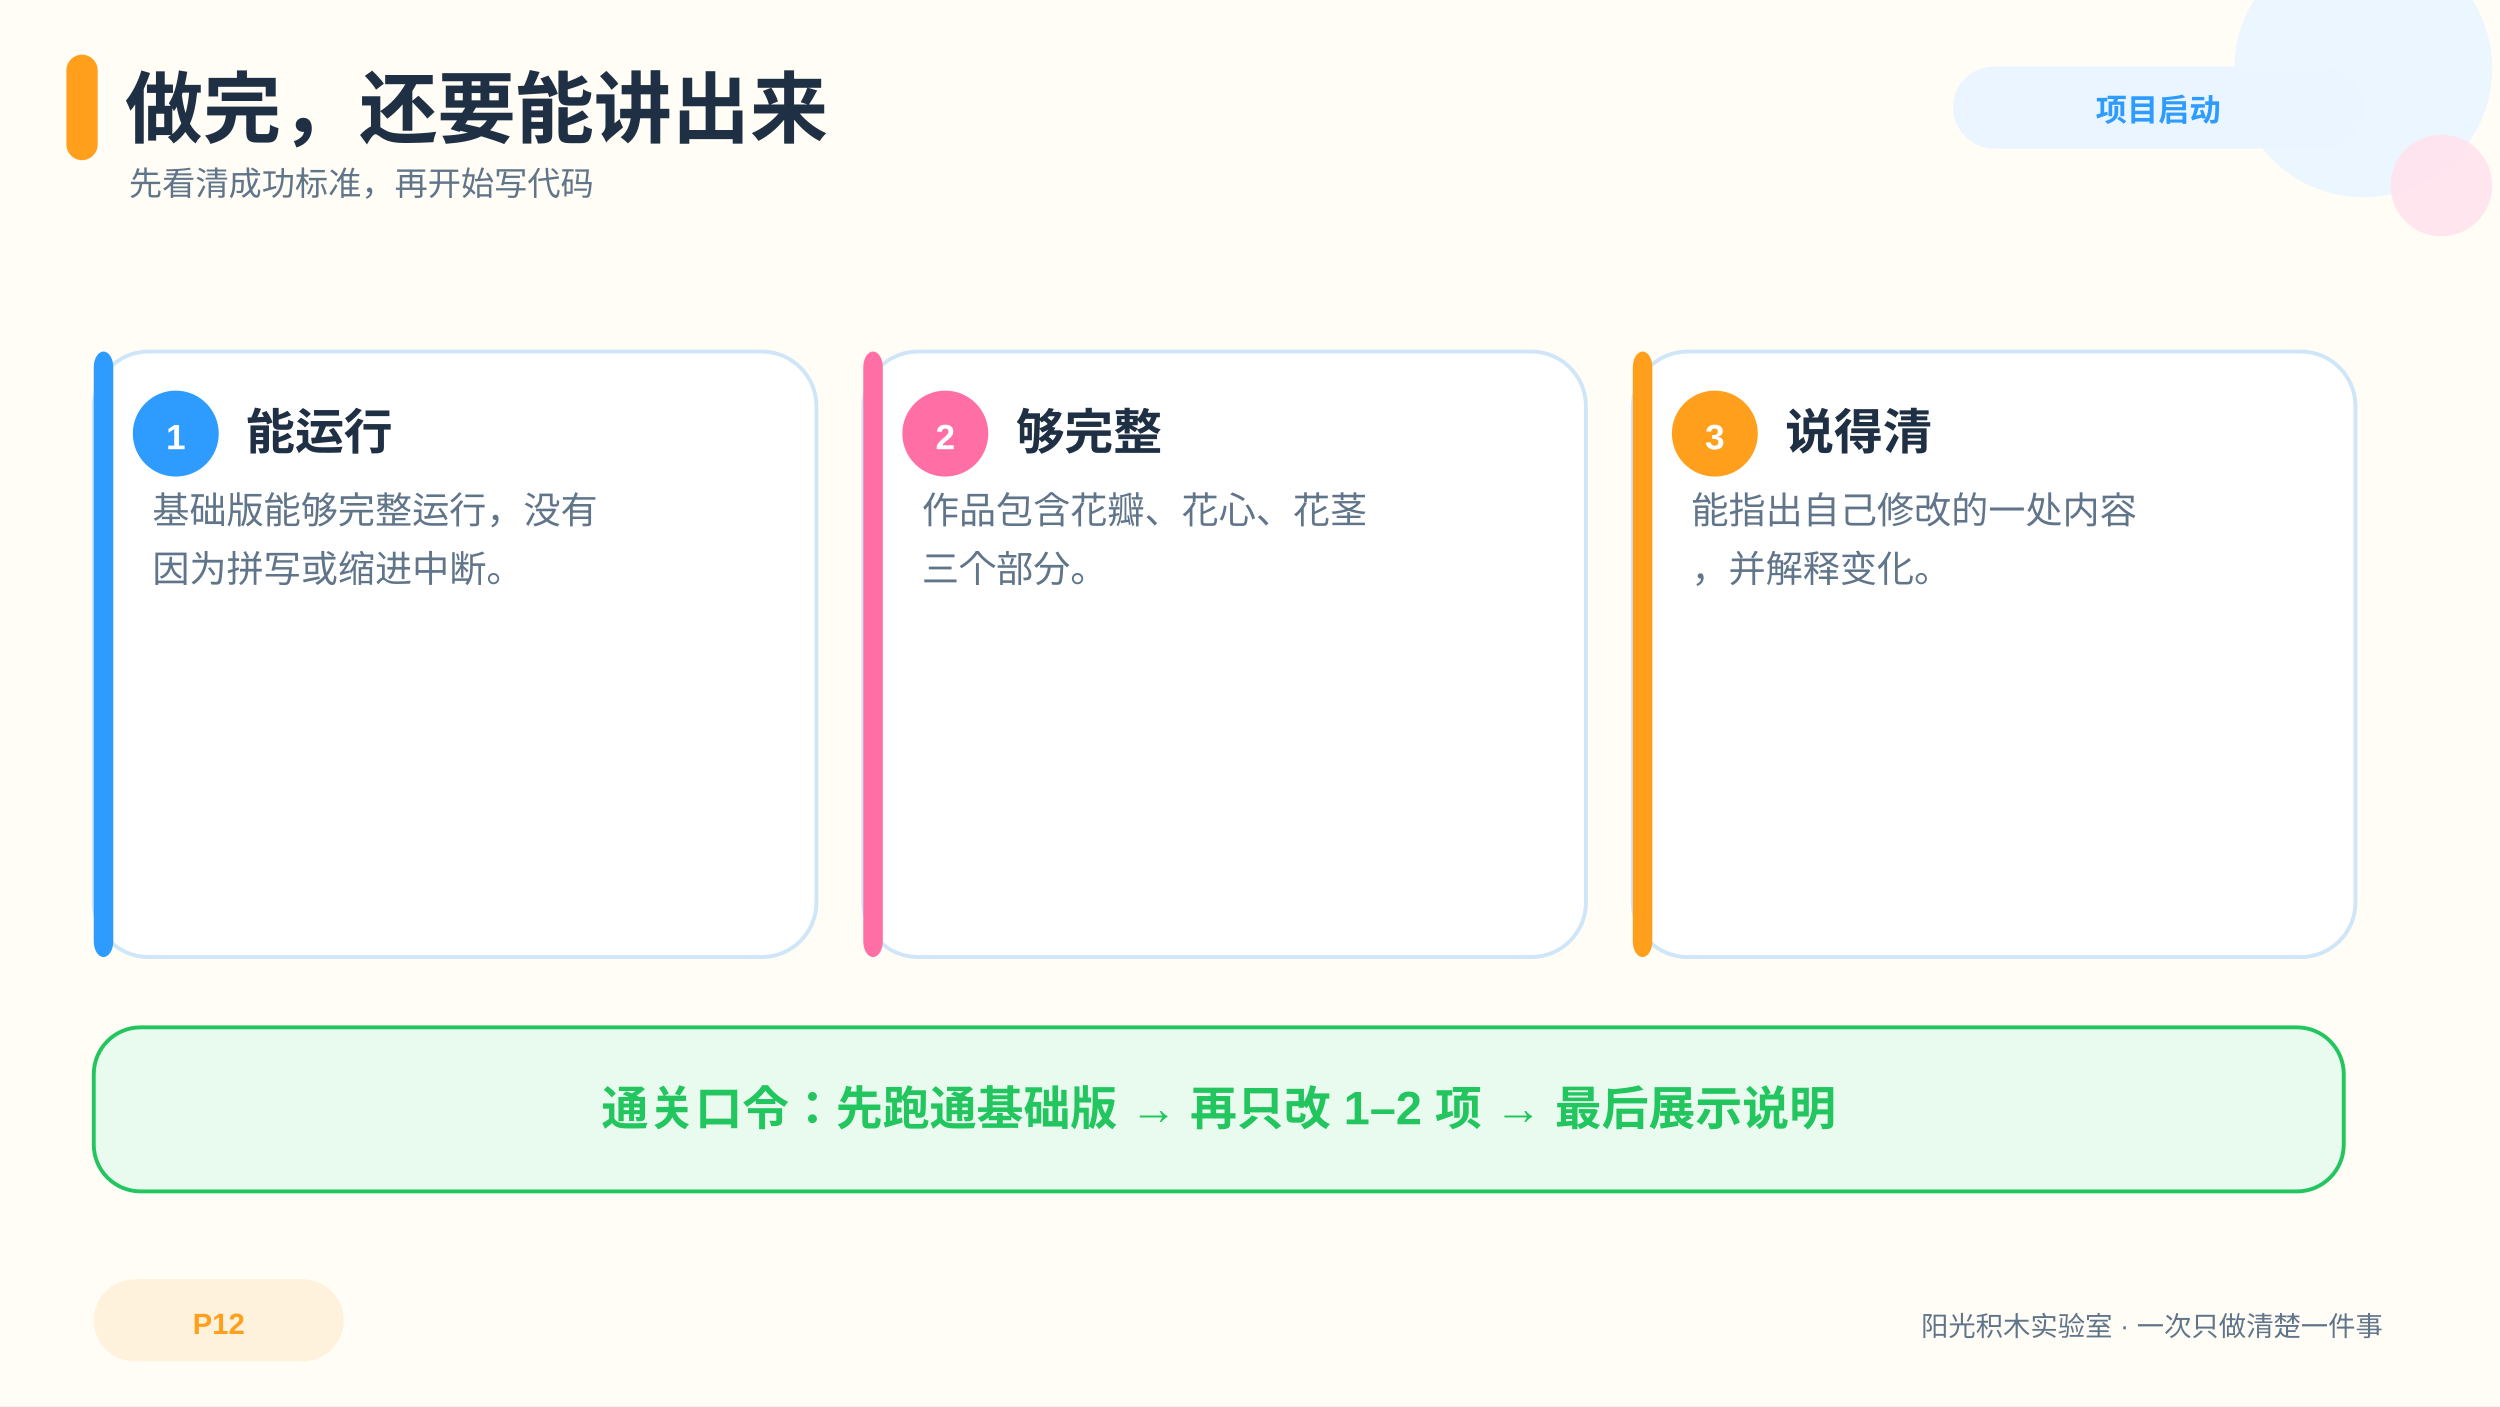
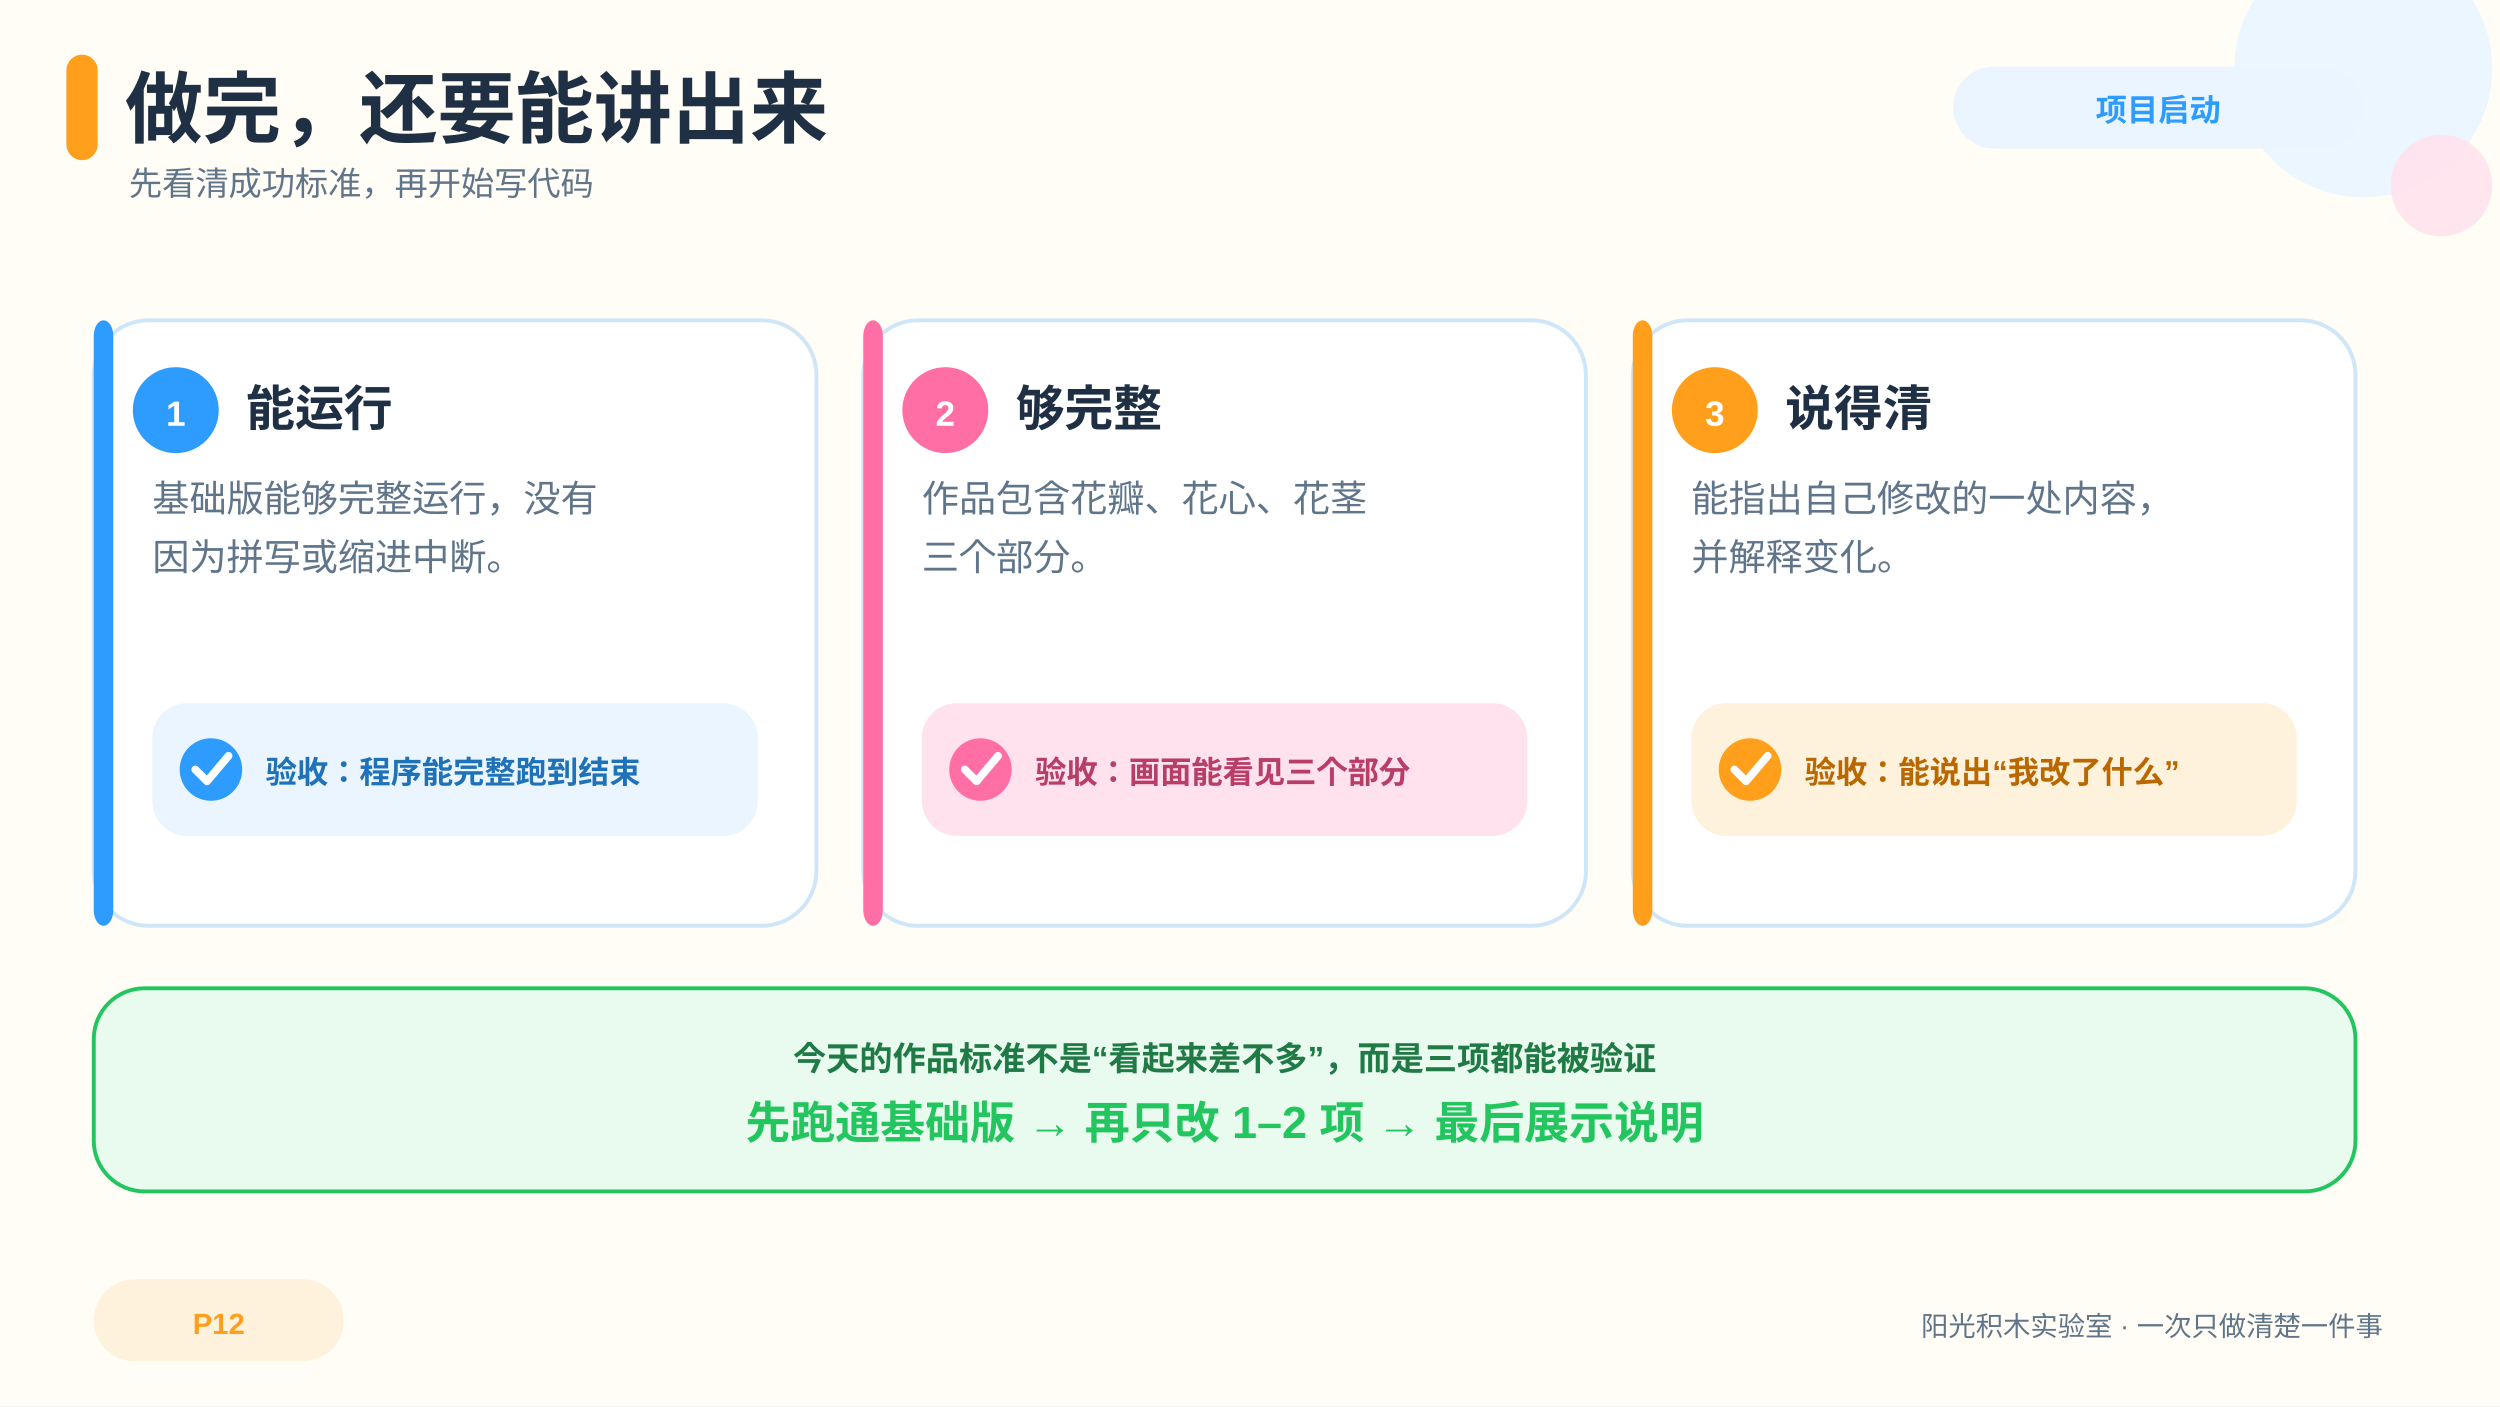
<svg xmlns="http://www.w3.org/2000/svg" viewBox="0 0 1280 720" data-pptx-page-role="content" font-family="Microsoft YaHei, Arial, sans-serif">
  <rect x="0" y="0" width="1280" height="720" rx="0" fill="#FFFDF5" id="page-bg" />
  <circle cx="1210" cy="35" r="66" fill="#EAF5FF" opacity="0.9" />
  <circle cx="1250" cy="95" r="26" fill="#FFE2ED" opacity="0.9" />
  <rect x="34" y="28" width="16" height="54" rx="8" fill="#FF9F1C" />
  <text x="64" y="70" font-family="YouYuan, Microsoft YaHei, sans-serif" font-size="40" font-weight="700" fill="#203044" text-anchor="start">做完，还要能讲出来</text>
  <text x="66" y="100" font-family="Microsoft YaHei, Arial, sans-serif" font-size="17" font-weight="400" fill="#60758A" text-anchor="start">先看清成功标准，再开始写代码</text>
  <rect x="1000" y="34" width="210" height="42" rx="21" fill="#EAF5FF" />
-   <text x="1105.0" y="62" font-family="Microsoft YaHei, Arial, sans-serif" font-size="16" font-weight="700" fill="#2E9BFF" text-anchor="middle">项目启动</text>
+   <text x="1105" y="62" font-family="Microsoft YaHei, Arial, sans-serif" font-size="16" font-weight="700" fill="#2E9BFF" text-anchor="middle">项目启动</text>
  <rect x="48" y="655" width="128" height="42" rx="21" fill="#FFF2DC" />
-   <text x="112.0" y="683" font-family="Microsoft YaHei, Arial, sans-serif" font-size="15" font-weight="700" fill="#FF9F1C" text-anchor="middle">P12</text>
-   <rect x="48" y="180" width="370" height="310" rx="28" fill="#FFFFFF" stroke="#CFE5F8" stroke-width="2" />
-   <rect x="48" y="180" width="10" height="310" rx="8" fill="#2E9BFF" />
-   <circle cx="90" cy="222" r="22" fill="#2E9BFF" />
-   <text x="90" y="230" font-family="Microsoft YaHei, Arial, sans-serif" font-size="18" font-weight="700" fill="#FFFFFF" text-anchor="middle">1</text>
-   <text x="126" y="230" font-family="Microsoft YaHei, Arial, sans-serif" font-size="25" font-weight="700" fill="#203044" text-anchor="start">能运行</text>
-   <text fill="#60758A" font-family="Microsoft YaHei, Arial, sans-serif" text-anchor="start" font-size="19" font-weight="400" x="78" y="268">基础版能够完整运行，没有</text>
-   <text fill="#60758A" font-family="Microsoft YaHei, Arial, sans-serif" text-anchor="start" font-size="19" font-weight="400" x="78" y="298">因为拼写或缩进中断。</text>
-   <rect x="442" y="180" width="370" height="310" rx="28" fill="#FFFFFF" stroke="#CFE5F8" stroke-width="2" />
-   <rect x="442" y="180" width="10" height="310" rx="8" fill="#FF6FA5" />
-   <circle cx="484" cy="222" r="22" fill="#FF6FA5" />
-   <text x="484" y="230" font-family="Microsoft YaHei, Arial, sans-serif" font-size="18" font-weight="700" fill="#FFFFFF" text-anchor="middle">2</text>
-   <text x="520" y="230" font-family="Microsoft YaHei, Arial, sans-serif" font-size="25" font-weight="700" fill="#203044" text-anchor="start">够完整</text>
-   <text fill="#60758A" font-family="Microsoft YaHei, Arial, sans-serif" text-anchor="start" font-size="19" font-weight="400" x="472" y="268">作品包含花瓣、花心、花茎</text>
-   <text fill="#60758A" font-family="Microsoft YaHei, Arial, sans-serif" text-anchor="start" font-size="19" font-weight="400" x="472" y="298">三个部分。</text>
-   <rect x="836" y="180" width="370" height="310" rx="28" fill="#FFFFFF" stroke="#CFE5F8" stroke-width="2" />
-   <rect x="836" y="180" width="10" height="310" rx="8" fill="#FF9F1C" />
-   <circle cx="878" cy="222" r="22" fill="#FF9F1C" />
-   <text x="878" y="230" font-family="Microsoft YaHei, Arial, sans-serif" font-size="18" font-weight="700" fill="#FFFFFF" text-anchor="middle">3</text>
-   <text x="914" y="230" font-family="Microsoft YaHei, Arial, sans-serif" font-size="25" font-weight="700" fill="#203044" text-anchor="start">说得清</text>
-   <text fill="#60758A" font-family="Microsoft YaHei, Arial, sans-serif" text-anchor="start" font-size="19" font-weight="400" x="866" y="268">能指出自己修改的一处内容</text>
-   <text fill="#60758A" font-family="Microsoft YaHei, Arial, sans-serif" text-anchor="start" font-size="19" font-weight="400" x="866" y="298">，并解释变化。</text>
-   <rect x="48" y="526" width="1152" height="84" rx="24" fill="#E9FBEF" stroke="#22C55E" stroke-width="2" />
-   <text x="624" y="576" font-family="Microsoft YaHei, Arial, sans-serif" font-size="24" font-weight="700" fill="#22C55E" text-anchor="middle">通关口令：先跑通基础版 → 再只改 1–2 项 → 最后展示说明</text>
+   <text x="112" y="683" font-family="Microsoft YaHei, Arial, sans-serif" font-size="15" font-weight="700" fill="#FF9F1C" text-anchor="middle">P12</text>
+   <rect x="48" y="164" width="370" height="310" rx="28" fill="#FFFFFF" stroke="#CFE5F8" stroke-width="2" />
+   <rect x="48" y="164" width="10" height="310" rx="8" fill="#2E9BFF" />
+   <circle cx="90" cy="210" r="22" fill="#2E9BFF" />
+   <text x="90" y="218" font-family="Microsoft YaHei, Arial, sans-serif" font-size="18" font-weight="700" fill="#FFFFFF" text-anchor="middle">1</text>
+   <text x="126" y="218" font-family="Microsoft YaHei, Arial, sans-serif" font-size="25" font-weight="700" fill="#203044" text-anchor="start">能运行</text>
+   <text font-family="Microsoft YaHei, Arial, sans-serif" font-weight="400" fill="#60758A" text-anchor="start" font-size="19" x="78" y="262">基础版能够完整运行，没有</text>
+   <text font-family="Microsoft YaHei, Arial, sans-serif" font-weight="400" fill="#60758A" text-anchor="start" font-size="19" x="78" y="292">因为拼写或缩进中断。</text>
+   <rect x="78" y="360" width="310" height="68" rx="18" fill="#EAF5FF" />
+   <circle cx="108" cy="394" r="16" fill="#2E9BFF" />
+   <path d="M100 394 L106 400 L117 387" fill="none" stroke="#FFFFFF" stroke-width="4" stroke-linecap="round" stroke-linejoin="round" />
+   <text x="136" y="401" font-family="Microsoft YaHei, Arial, sans-serif" font-size="16" font-weight="700" fill="#2072B8" text-anchor="start">验收：程序能完整跑到结束</text>
+   <rect x="442" y="164" width="370" height="310" rx="28" fill="#FFFFFF" stroke="#CFE5F8" stroke-width="2" />
+   <rect x="442" y="164" width="10" height="310" rx="8" fill="#FF6FA5" />
+   <circle cx="484" cy="210" r="22" fill="#FF6FA5" />
+   <text x="484" y="218" font-family="Microsoft YaHei, Arial, sans-serif" font-size="18" font-weight="700" fill="#FFFFFF" text-anchor="middle">2</text>
+   <text x="520" y="218" font-family="Microsoft YaHei, Arial, sans-serif" font-size="25" font-weight="700" fill="#203044" text-anchor="start">够完整</text>
+   <text font-family="Microsoft YaHei, Arial, sans-serif" font-weight="400" fill="#60758A" text-anchor="start" font-size="19" x="472" y="262">作品包含花瓣、花心、花茎</text>
+   <text font-family="Microsoft YaHei, Arial, sans-serif" font-weight="400" fill="#60758A" text-anchor="start" font-size="19" x="472" y="292">三个部分。</text>
+   <rect x="472" y="360" width="310" height="68" rx="18" fill="#FFE2ED" />
+   <circle cx="502" cy="394" r="16" fill="#FF6FA5" />
+   <path d="M494 394 L500 400 L511 387" fill="none" stroke="#FFFFFF" stroke-width="4" stroke-linecap="round" stroke-linejoin="round" />
+   <text x="530" y="401" font-family="Microsoft YaHei, Arial, sans-serif" font-size="16" font-weight="700" fill="#B83E68" text-anchor="start">验收：画面能看见三个部分</text>
+   <rect x="836" y="164" width="370" height="310" rx="28" fill="#FFFFFF" stroke="#CFE5F8" stroke-width="2" />
+   <rect x="836" y="164" width="10" height="310" rx="8" fill="#FF9F1C" />
+   <circle cx="878" cy="210" r="22" fill="#FF9F1C" />
+   <text x="878" y="218" font-family="Microsoft YaHei, Arial, sans-serif" font-size="18" font-weight="700" fill="#FFFFFF" text-anchor="middle">3</text>
+   <text x="914" y="218" font-family="Microsoft YaHei, Arial, sans-serif" font-size="25" font-weight="700" fill="#203044" text-anchor="start">说得清</text>
+   <text font-family="Microsoft YaHei, Arial, sans-serif" font-weight="400" fill="#60758A" text-anchor="start" font-size="19" x="866" y="262">能指出自己修改的一处内容，</text>
+   <text font-family="Microsoft YaHei, Arial, sans-serif" font-weight="400" fill="#60758A" text-anchor="start" font-size="19" x="866" y="292">并解释变化。</text>
+   <rect x="866" y="360" width="310" height="68" rx="18" fill="#FFF2DC" />
+   <circle cx="896" cy="394" r="16" fill="#FF9F1C" />
+   <path d="M888 394 L894 400 L905 387" fill="none" stroke="#FFFFFF" stroke-width="4" stroke-linecap="round" stroke-linejoin="round" />
+   <text x="924" y="401" font-family="Microsoft YaHei, Arial, sans-serif" font-size="16" font-weight="700" fill="#B96800" text-anchor="start">验收：能说出“我改了什么”</text>
+   <rect x="48" y="506" width="1158" height="104" rx="26" fill="#E9FBEF" stroke="#22C55E" stroke-width="2" />
+   <text x="627" y="548" font-family="Microsoft YaHei, Arial, sans-serif" font-size="17" font-weight="700" fill="#207A45" text-anchor="middle">今天的作品标准不是“看起来差不多”，而是三项都能被验证</text>
+   <text x="627" y="583" font-family="Microsoft YaHei, Arial, sans-serif" font-size="23" font-weight="700" fill="#22C55E" text-anchor="middle">先跑通基础版 → 再只改 1–2 项 → 最后展示说明</text>
  <text x="1220" y="684" font-family="Microsoft YaHei, Arial, sans-serif" font-size="14" font-weight="400" fill="#60758A" text-anchor="end">阳光积木实验室 · 一次只做清楚一件事</text>
</svg>
